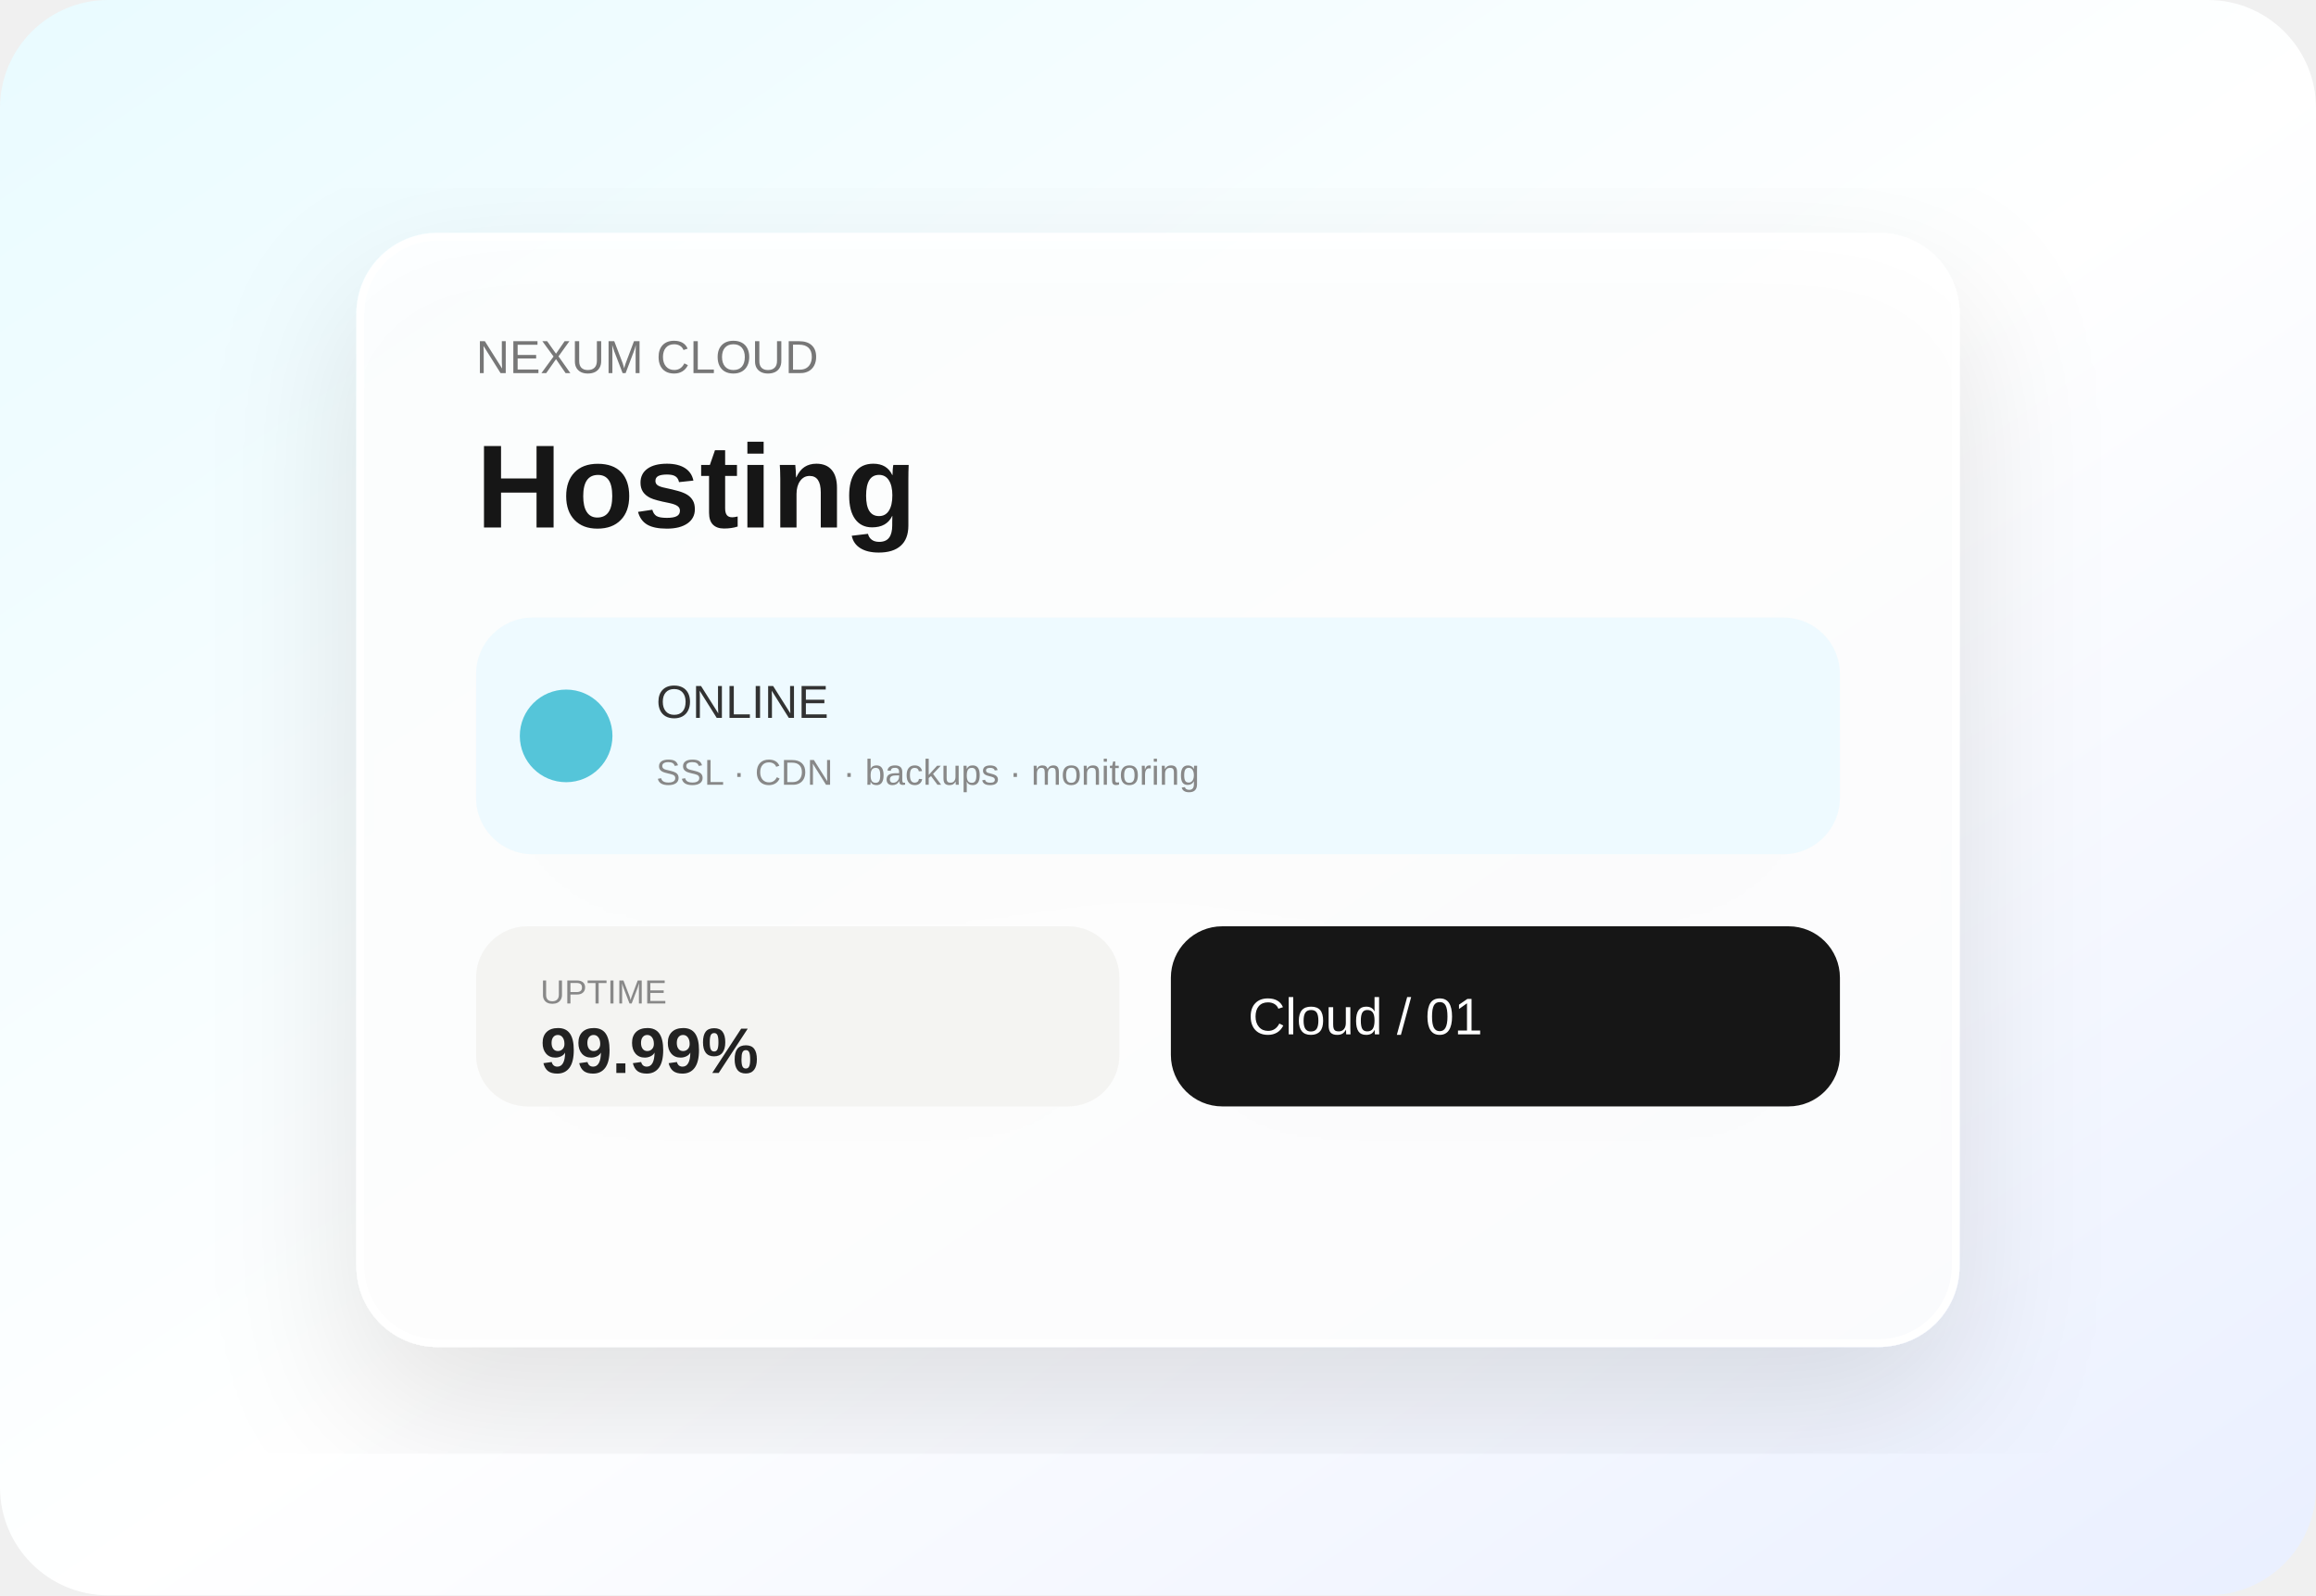
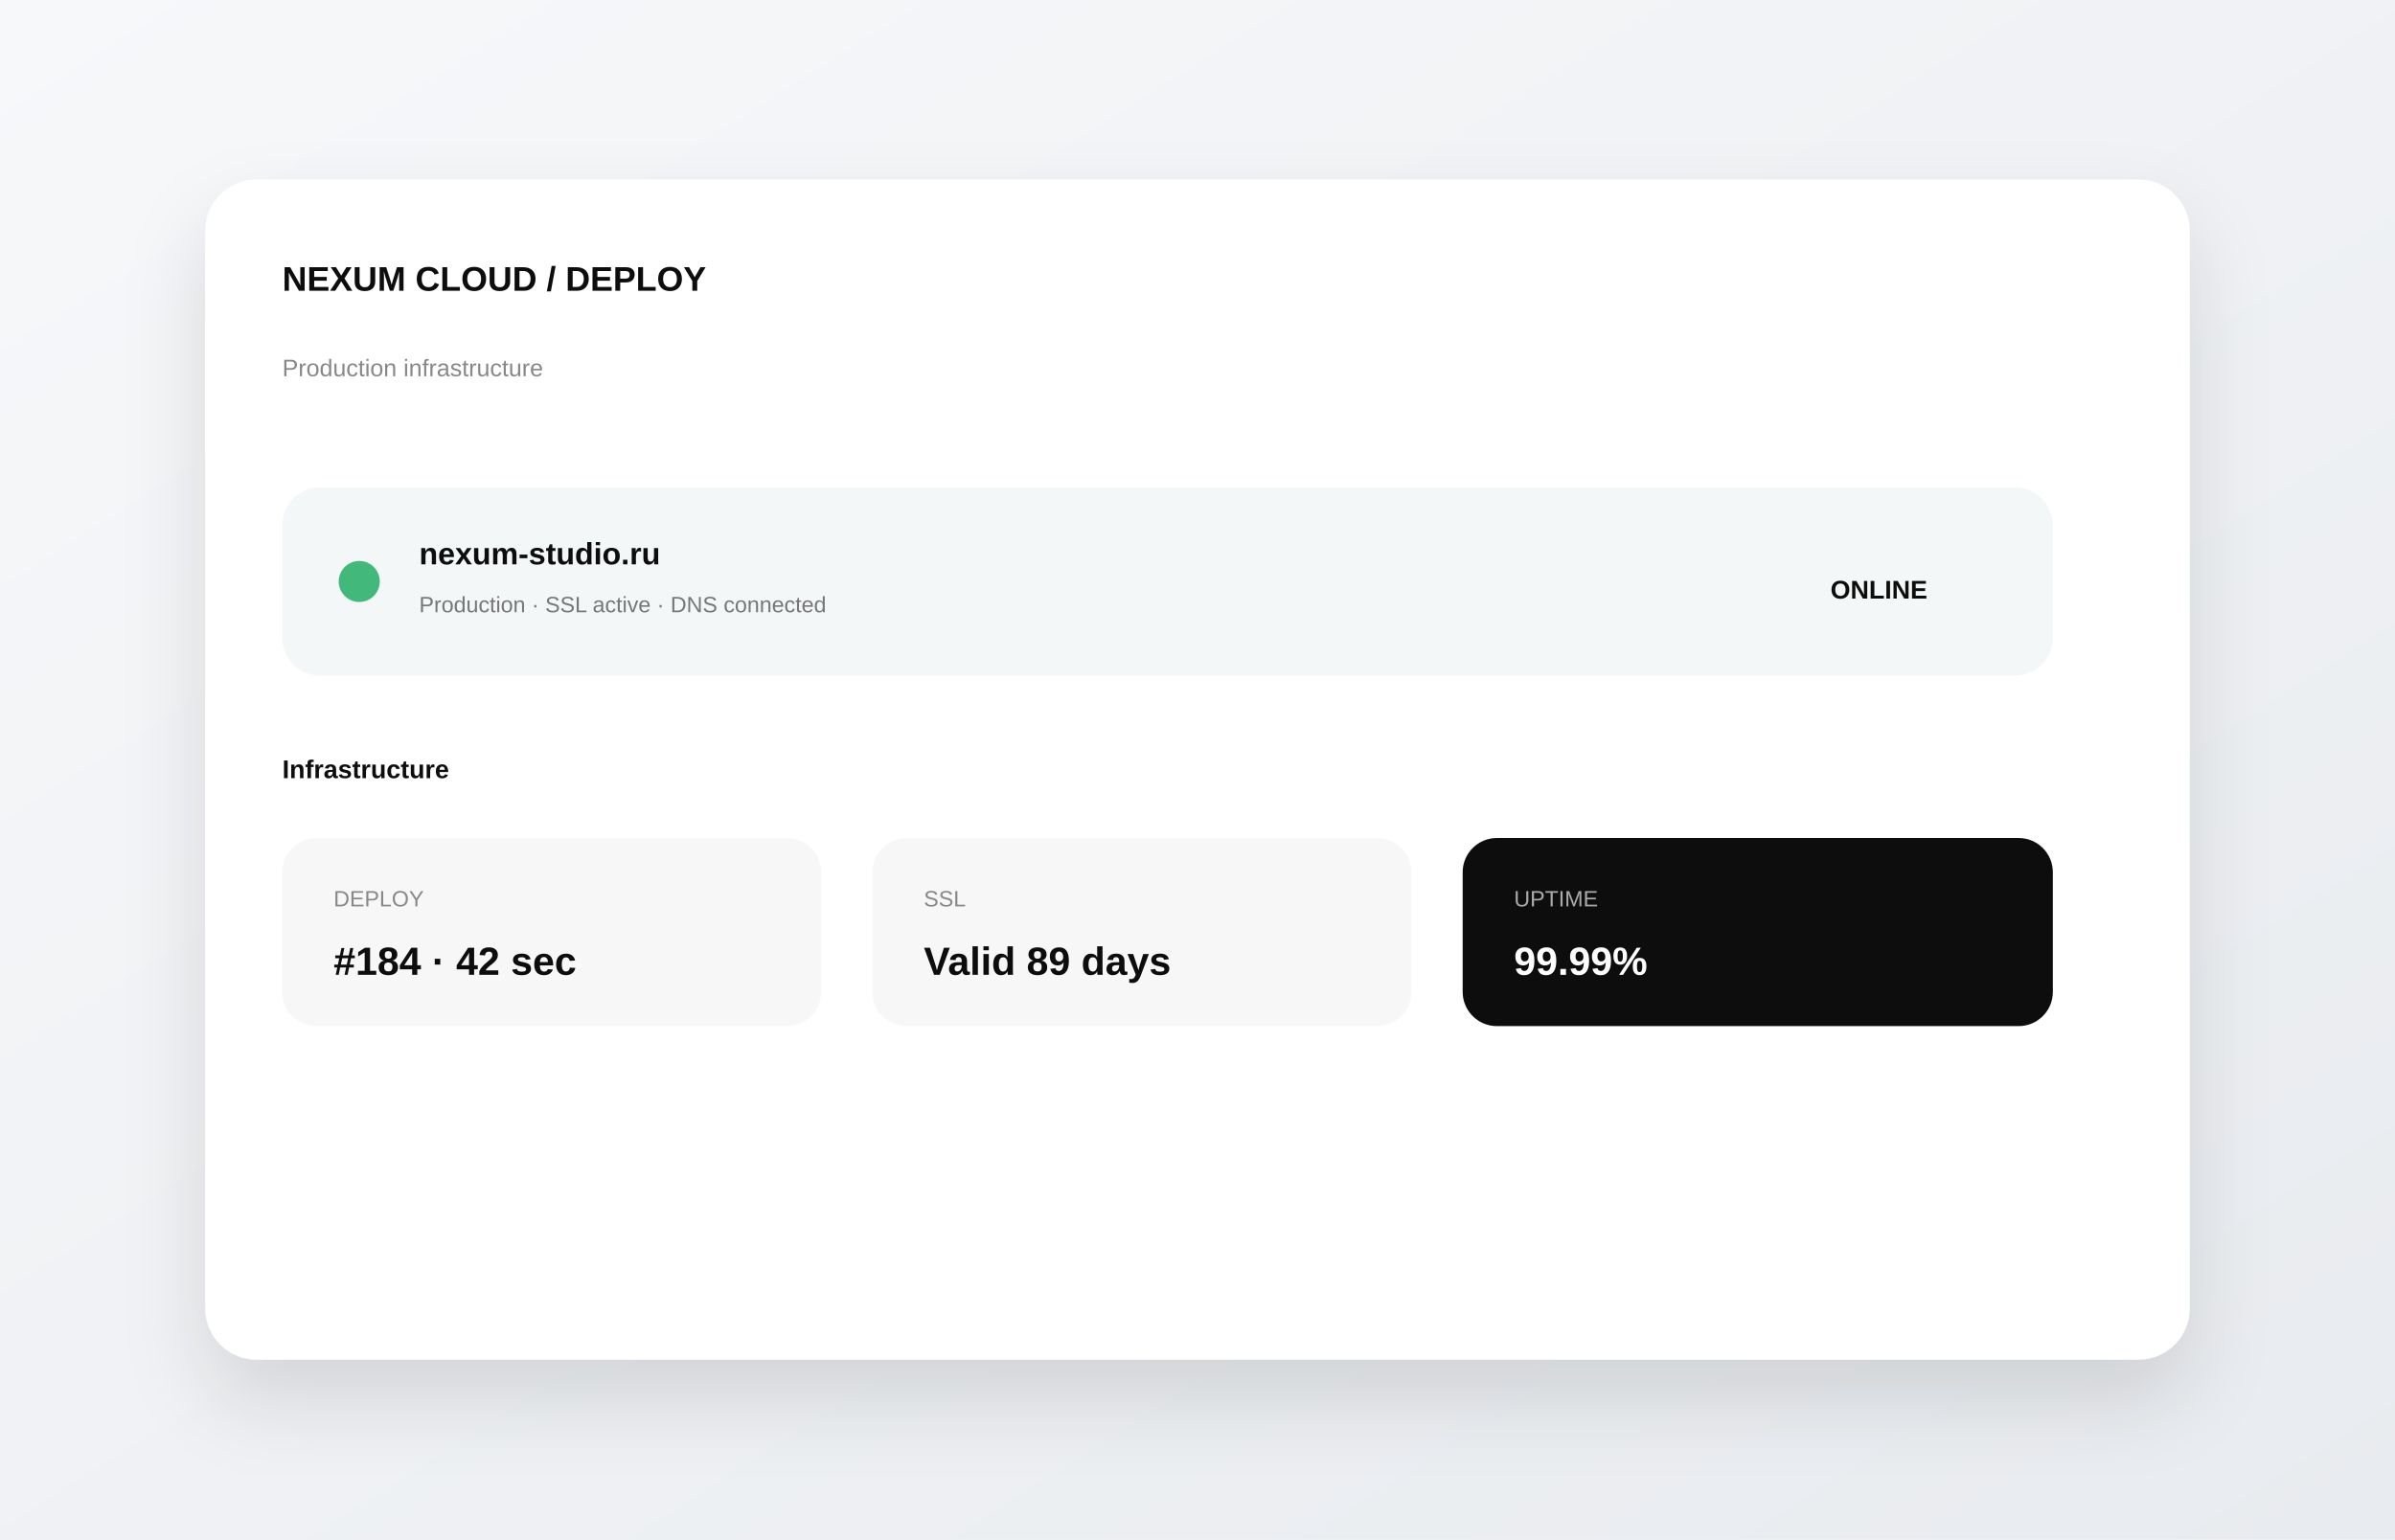
- <svg xmlns="http://www.w3.org/2000/svg" viewBox="0 0 900 620">
+ <svg xmlns="http://www.w3.org/2000/svg" viewBox="0 0 1400 900">
  <defs>
-     <linearGradient id="g" x1="0" y1="0" x2="1" y2="1">
-       <stop stop-color="#e9fbff" />
-       <stop offset=".52" stop-color="#ffffff" />
-       <stop offset="1" stop-color="#e9efff" />
+     <linearGradient id="bg" x1="0" y1="0" x2="1" y2="1">
+       <stop stop-color="#f7f8fa" />
+       <stop offset="1" stop-color="#e8ebef" />
    </linearGradient>
    <filter id="s">
-       <feDropShadow dx="0" dy="24" stdDeviation="28" flood-opacity=".14" />
+       <feDropShadow dx="0" dy="24" stdDeviation="24" flood-color="#111" flood-opacity=".12" />
    </filter>
  </defs>
-   <rect width="900" height="620" rx="42" fill="url(#g)" />
+   <rect width="1400" height="900" fill="url(#bg)" />
  <g filter="url(#s)">
-     <rect x="140" y="92" width="620" height="430" rx="30" fill="#fff" fill-opacity=".8" stroke="#fff" stroke-width="3" />
-     <text x="185" y="145" font-family="Arial" font-size="18" fill="#777">NEXUM CLOUD</text>
-     <text x="185" y="205" font-family="Arial" font-weight="700" font-size="46" fill="#171716">Hosting</text>
-     <rect x="185" y="240" width="530" height="92" rx="22" fill="#eefaff" />
-     <circle cx="220" cy="286" r="18" fill="#55c5d9" />
-     <text x="255" y="279" font-family="Arial" font-size="18" fill="#333">ONLINE</text>
-     <text x="255" y="305" font-family="Arial" font-size="14" fill="#888">SSL · CDN · backups · monitoring</text>
-     <rect x="185" y="360" width="250" height="70" rx="20" fill="#f4f4f2" />
-     <text x="210" y="390" font-family="Arial" font-size="13" fill="#888">UPTIME</text>
-     <text x="210" y="417" font-family="Arial" font-weight="700" font-size="25" fill="#222">99.99%</text>
-     <rect x="455" y="360" width="260" height="70" rx="20" fill="#171716" />
-     <text x="485" y="402" font-family="Arial" font-size="20" fill="#fff">Cloud / 01</text>
+     <rect x="120" y="105" width="1160" height="690" rx="30" fill="#fff" />
+     <text x="165" y="170" font-family="Arial" font-size="20" font-weight="700" fill="#111">NEXUM CLOUD / DEPLOY</text>
+     <text x="165" y="220" font-family="Arial" font-size="14" fill="#888">Production infrastructure</text>
+     <rect x="165" y="285" width="1035" height="110" rx="22" fill="#f4f7f8" />
+     <circle cx="210" cy="340" r="12" fill="#43b97a" />
+     <text x="245" y="330" font-family="Arial" font-size="18" font-weight="700" fill="#111">nexum-studio.ru</text>
+     <text x="245" y="358" font-family="Arial" font-size="13" fill="#777">Production · SSL active · DNS connected</text>
+     <text x="1070" y="350" font-family="Arial" font-size="15" font-weight="700" fill="#111">ONLINE</text>
+     <text x="165" y="455" font-family="Arial" font-size="15" font-weight="700" fill="#111">Infrastructure</text>
+     <rect x="165" y="490" width="315" height="110" rx="20" fill="#f7f7f7" />
+     <text x="195" y="530" font-family="Arial" font-size="13" fill="#888">DEPLOY</text>
+     <text x="195" y="570" font-family="Arial" font-size="23" font-weight="700" fill="#111">#184 · 42 sec</text>
+     <rect x="510" y="490" width="315" height="110" rx="20" fill="#f7f7f7" />
+     <text x="540" y="530" font-family="Arial" font-size="13" fill="#888">SSL</text>
+     <text x="540" y="570" font-family="Arial" font-size="23" font-weight="700" fill="#111">Valid 89 days</text>
+     <rect x="855" y="490" width="345" height="110" rx="20" fill="#111" />
+     <text x="885" y="530" font-family="Arial" font-size="13" fill="#aaa">UPTIME</text>
+     <text x="885" y="570" font-family="Arial" font-size="23" font-weight="700" fill="#fff">99.99%</text>
  </g>
</svg>
